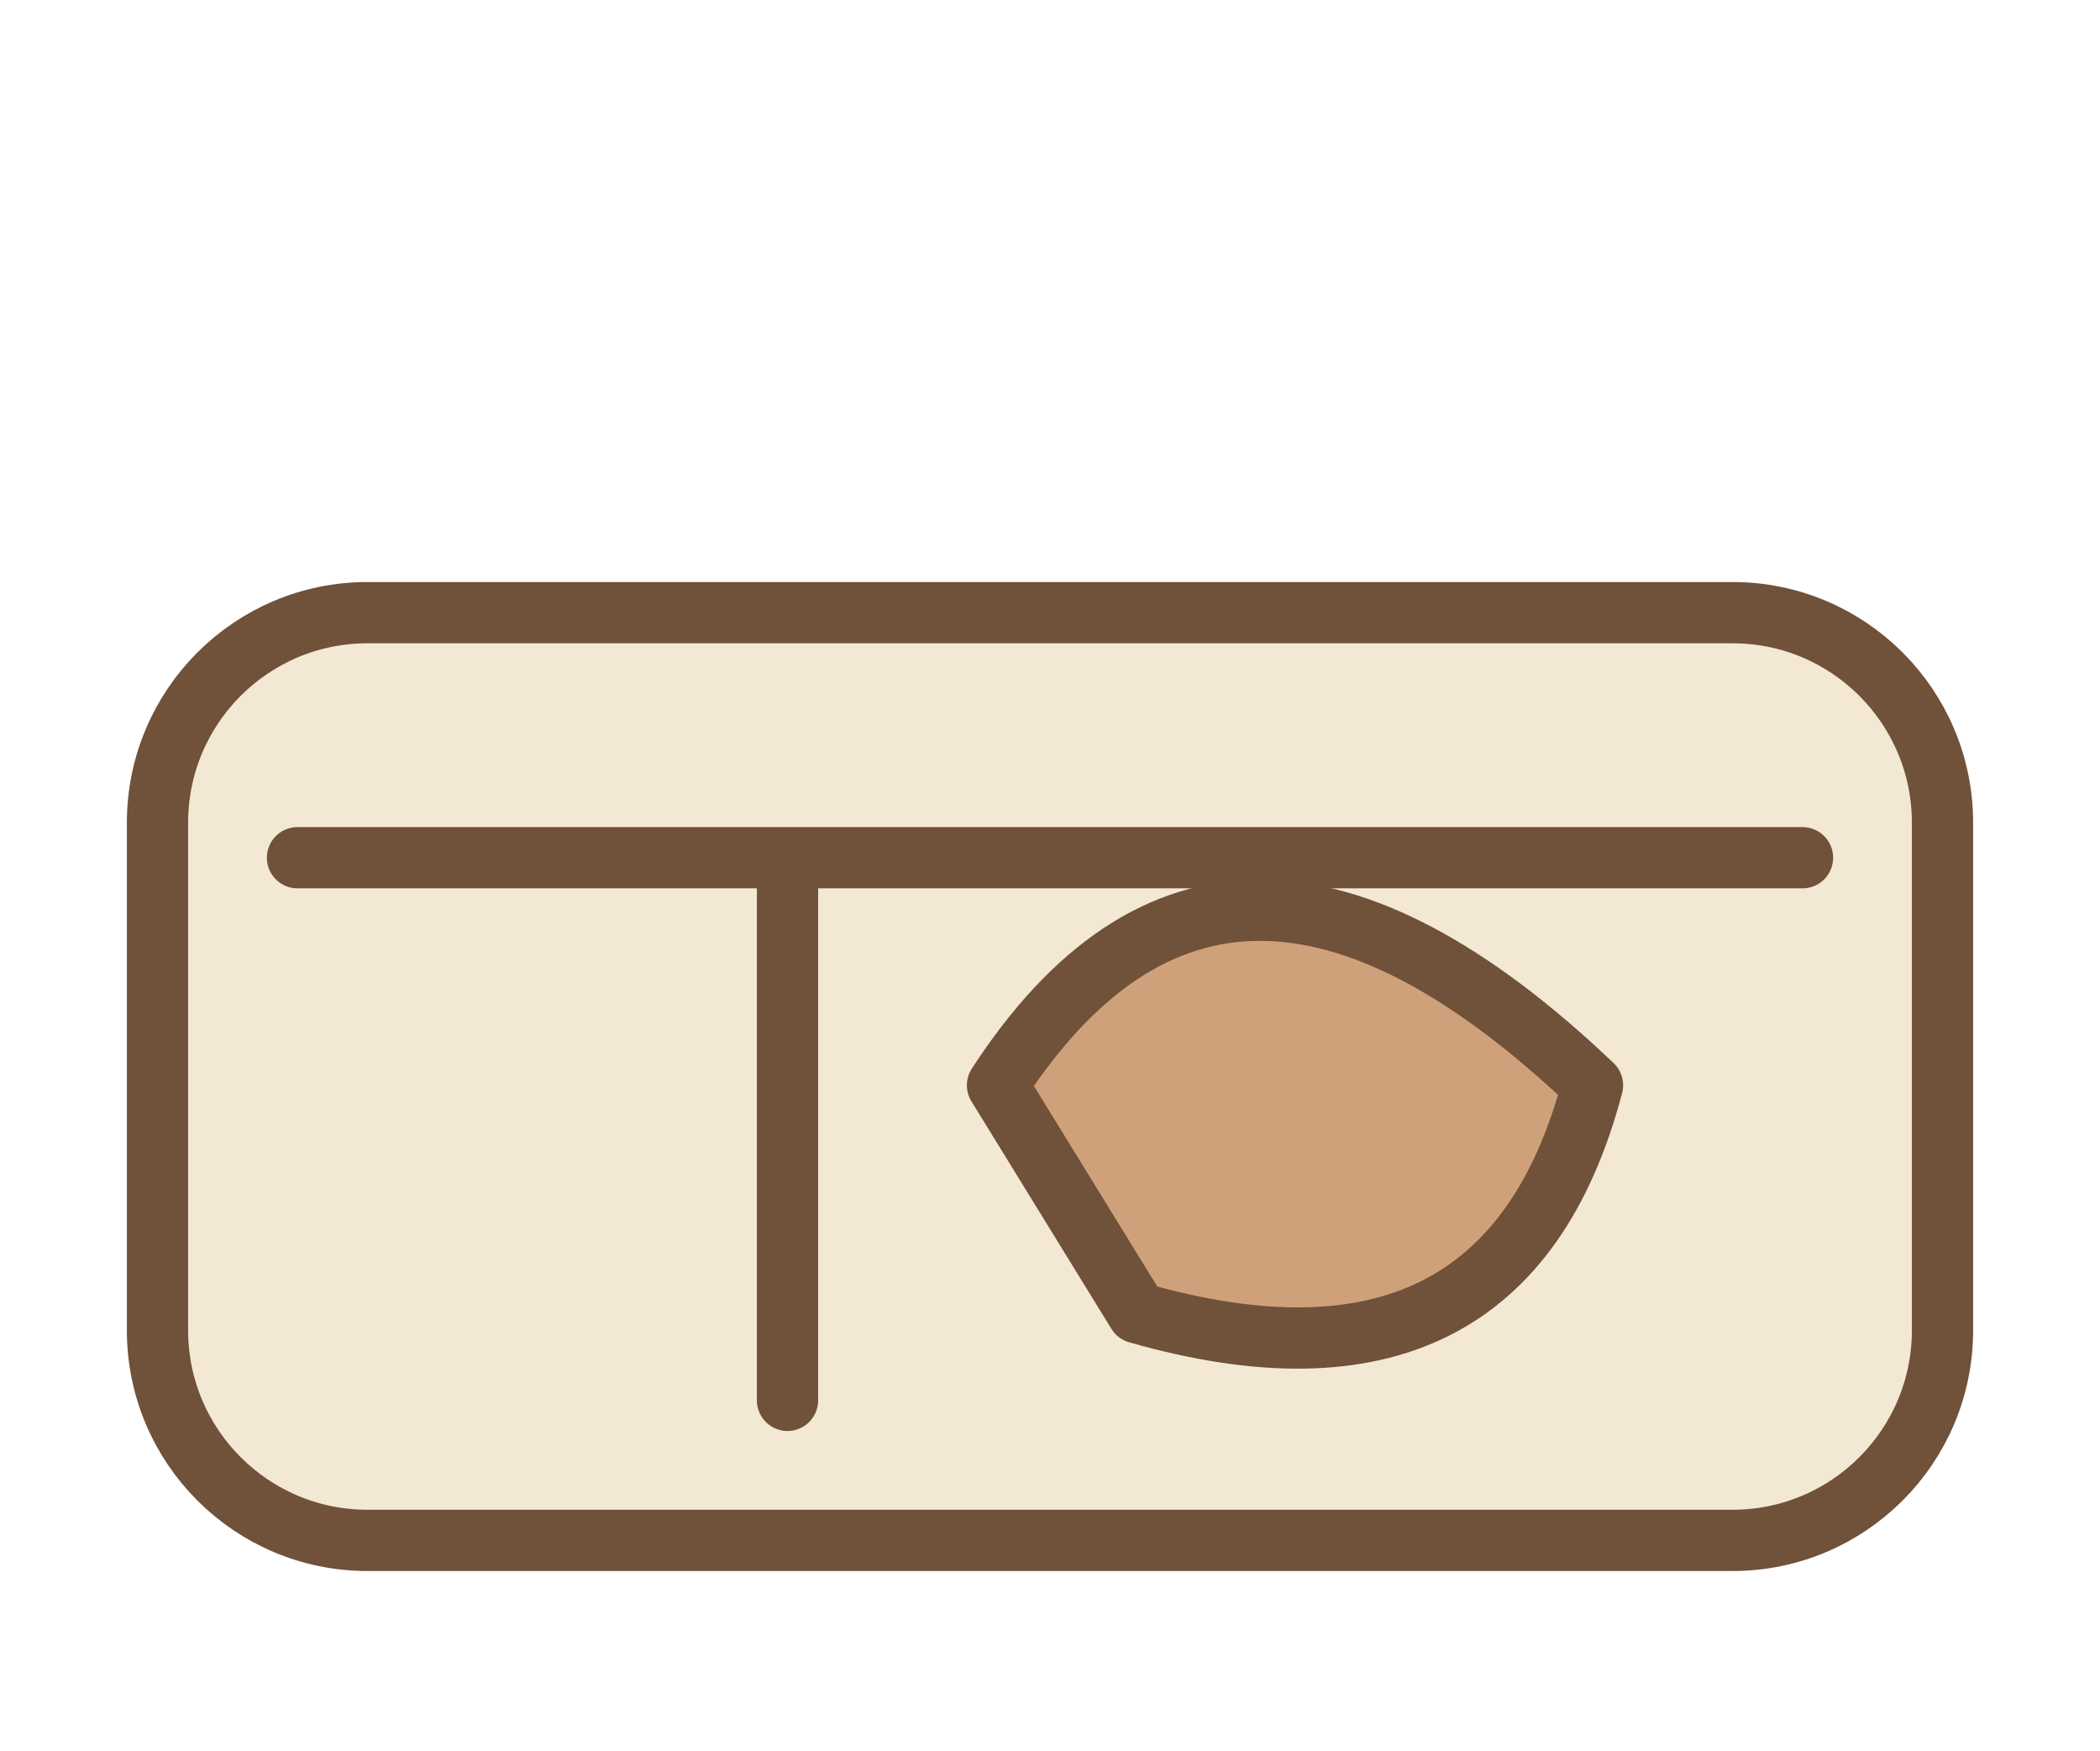
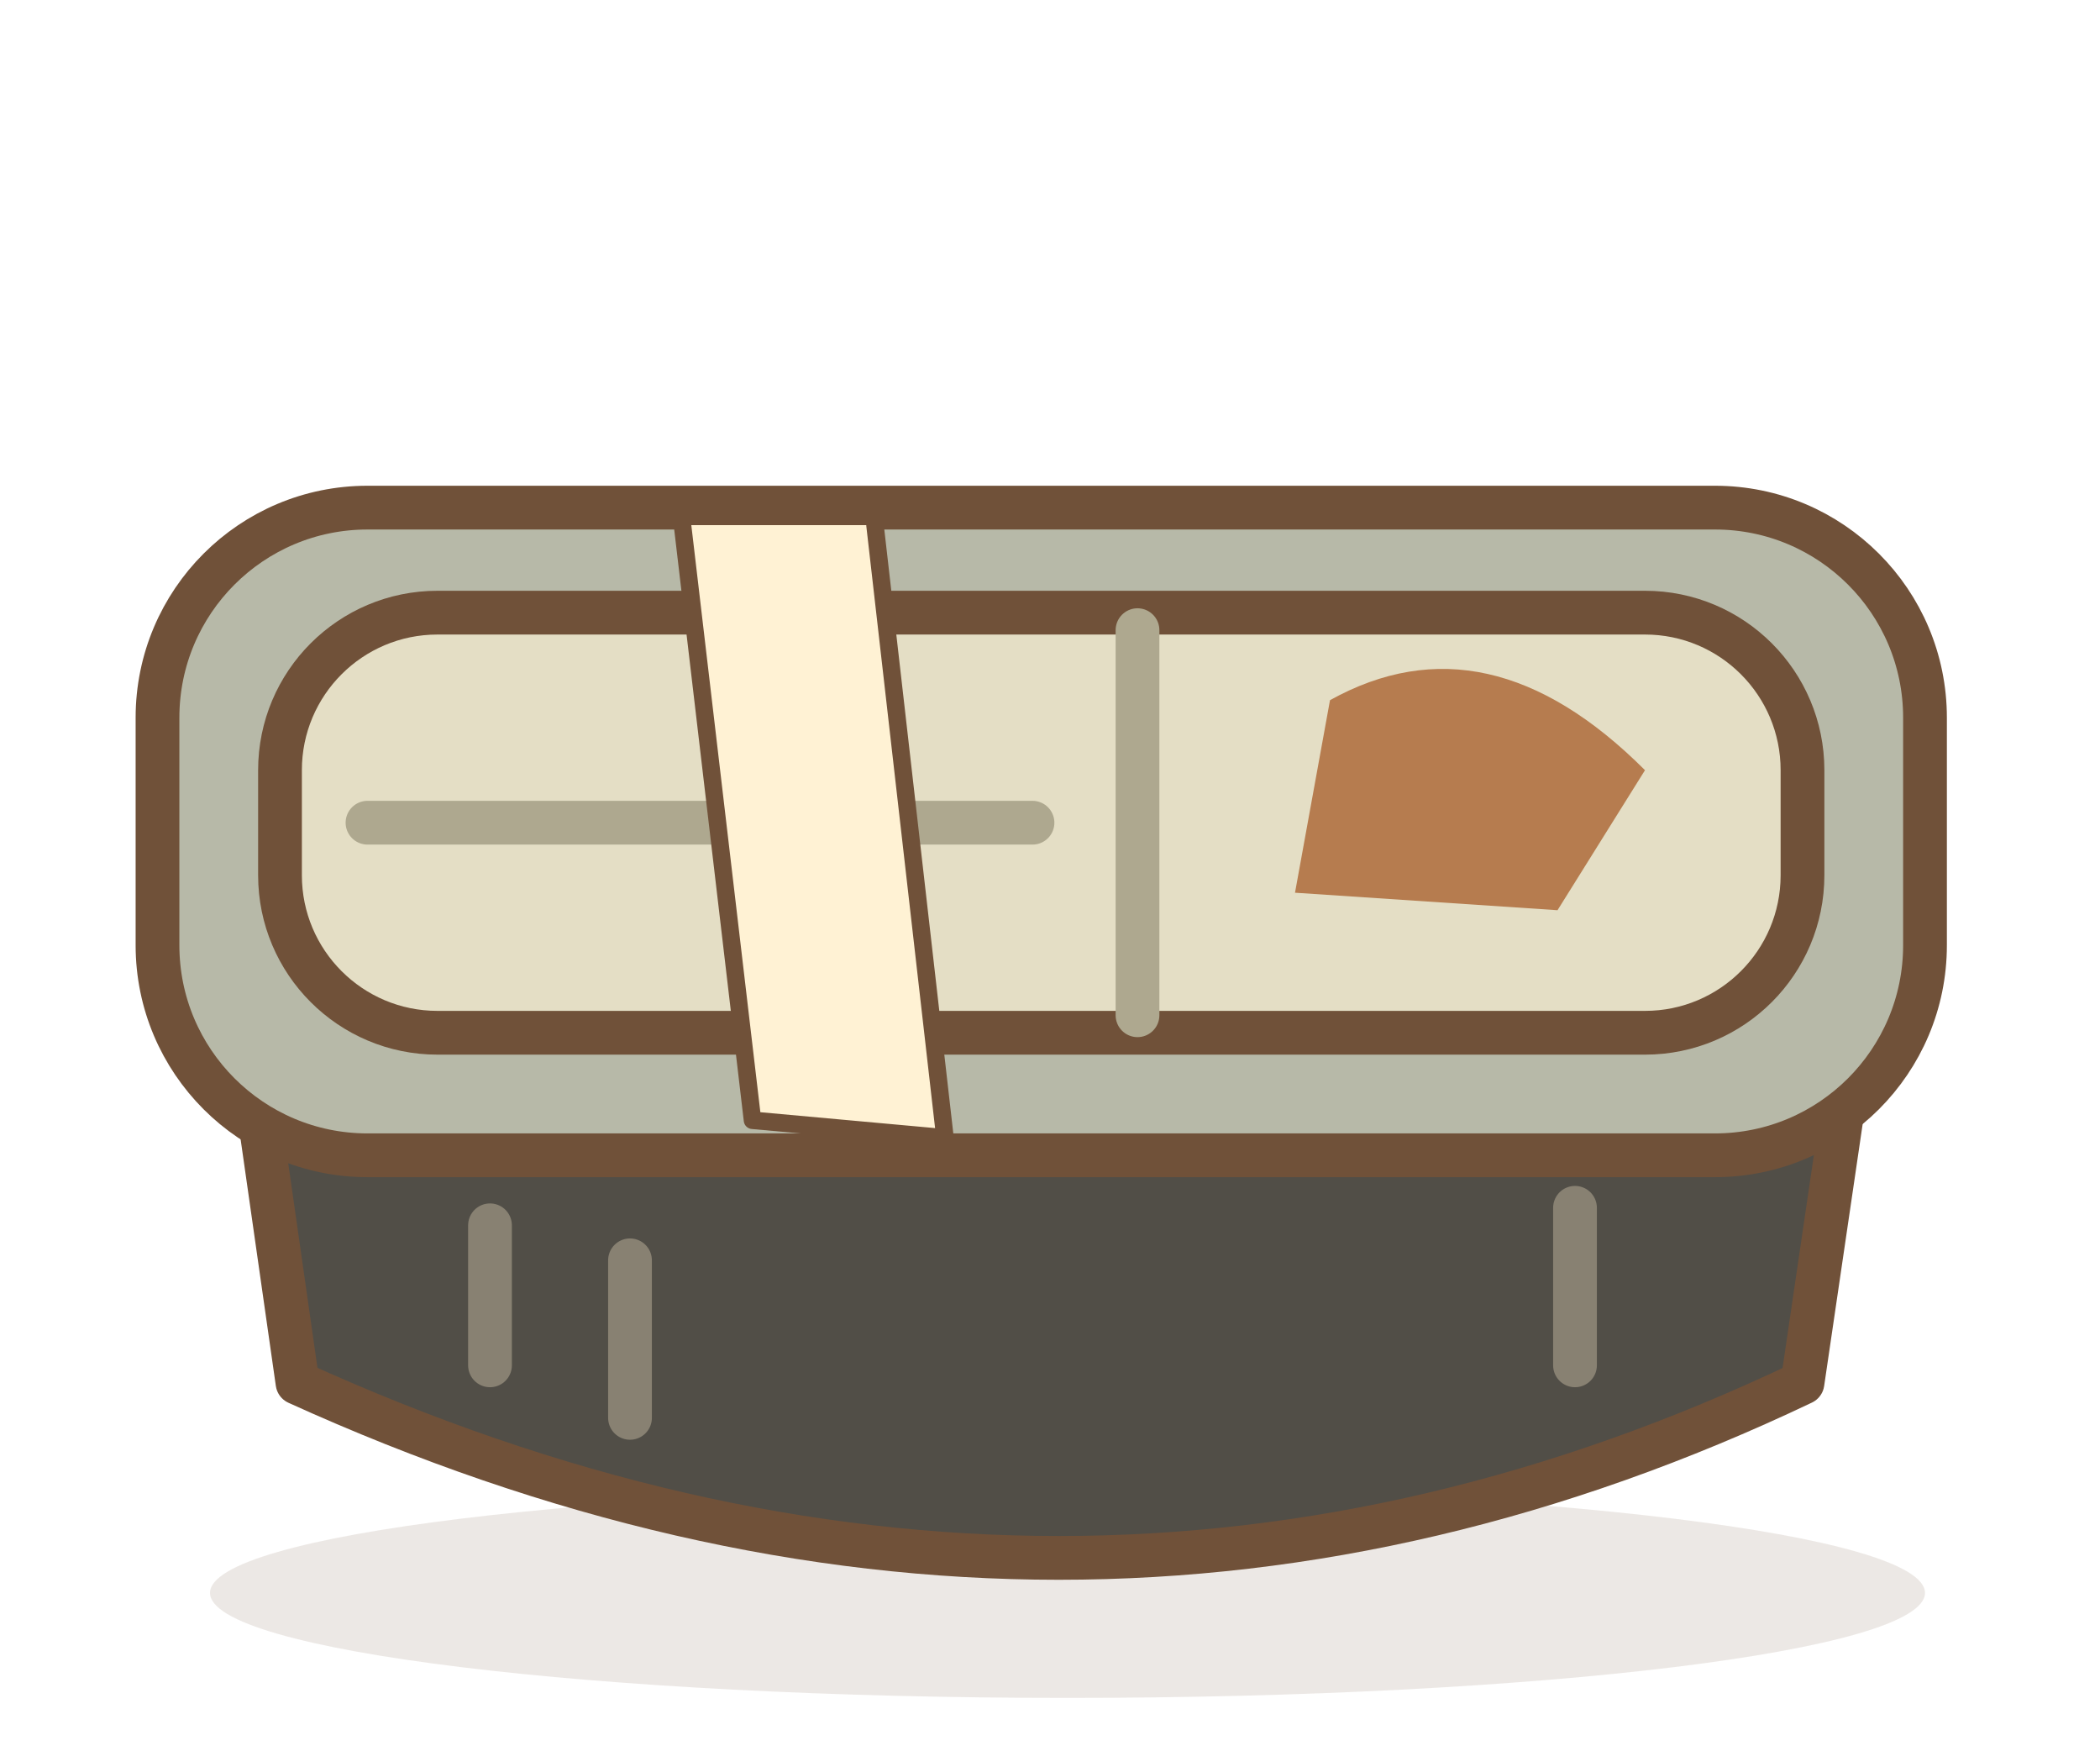
- <svg xmlns="http://www.w3.org/2000/svg" viewBox="0 0 120 100" preserveAspectRatio="none" aria-hidden="true" fill="none" stroke="#705139" stroke-width="3.5" stroke-linecap="round" stroke-linejoin="round">
-   <rect x="9" y="35" width="102" height="53" rx="12" fill="#f3e8d4" />
-   <path d="M17 49H103 M45 49V80" />
-   <path d="M57 62Q70 42 91 62Q86 81 65 75Z" fill="#cfa17b" />
+ <svg xmlns="http://www.w3.org/2000/svg" viewBox="0 0 120 100" preserveAspectRatio="xMidYMax meet" aria-hidden="true" fill="none" stroke="#705139" stroke-width="2.5" stroke-linecap="round" stroke-linejoin="round">
+   <ellipse cx="61" cy="91" rx="49" ry="6" fill="#705139" opacity=".13" stroke="none" />
+   <path d="M12 44Q12 36 23 35L94 35Q105 36 108 45L103 79Q61 99 17 79Z" fill="#514e47" />
+   <rect x="9" y="29" width="101" height="37" rx="12" fill="#b7b9a8" />
+   <rect x="16" y="35" width="87" height="24" rx="9" fill="#e4dec5" />
+   <path d="M65 36V58M21 47H59" stroke="#aea88f" />
+   <path d="M76 40Q85 35 94 44L89 52L74 51Z" fill="#b67c4f" stroke="none" />
+   <path d="M28 70V78M36 72V81M90 69V78" stroke="#888172" />
+   <path d="M39 30L43 64L54 65L50 30" fill="#fff2d4" stroke-width="1" />
</svg>
